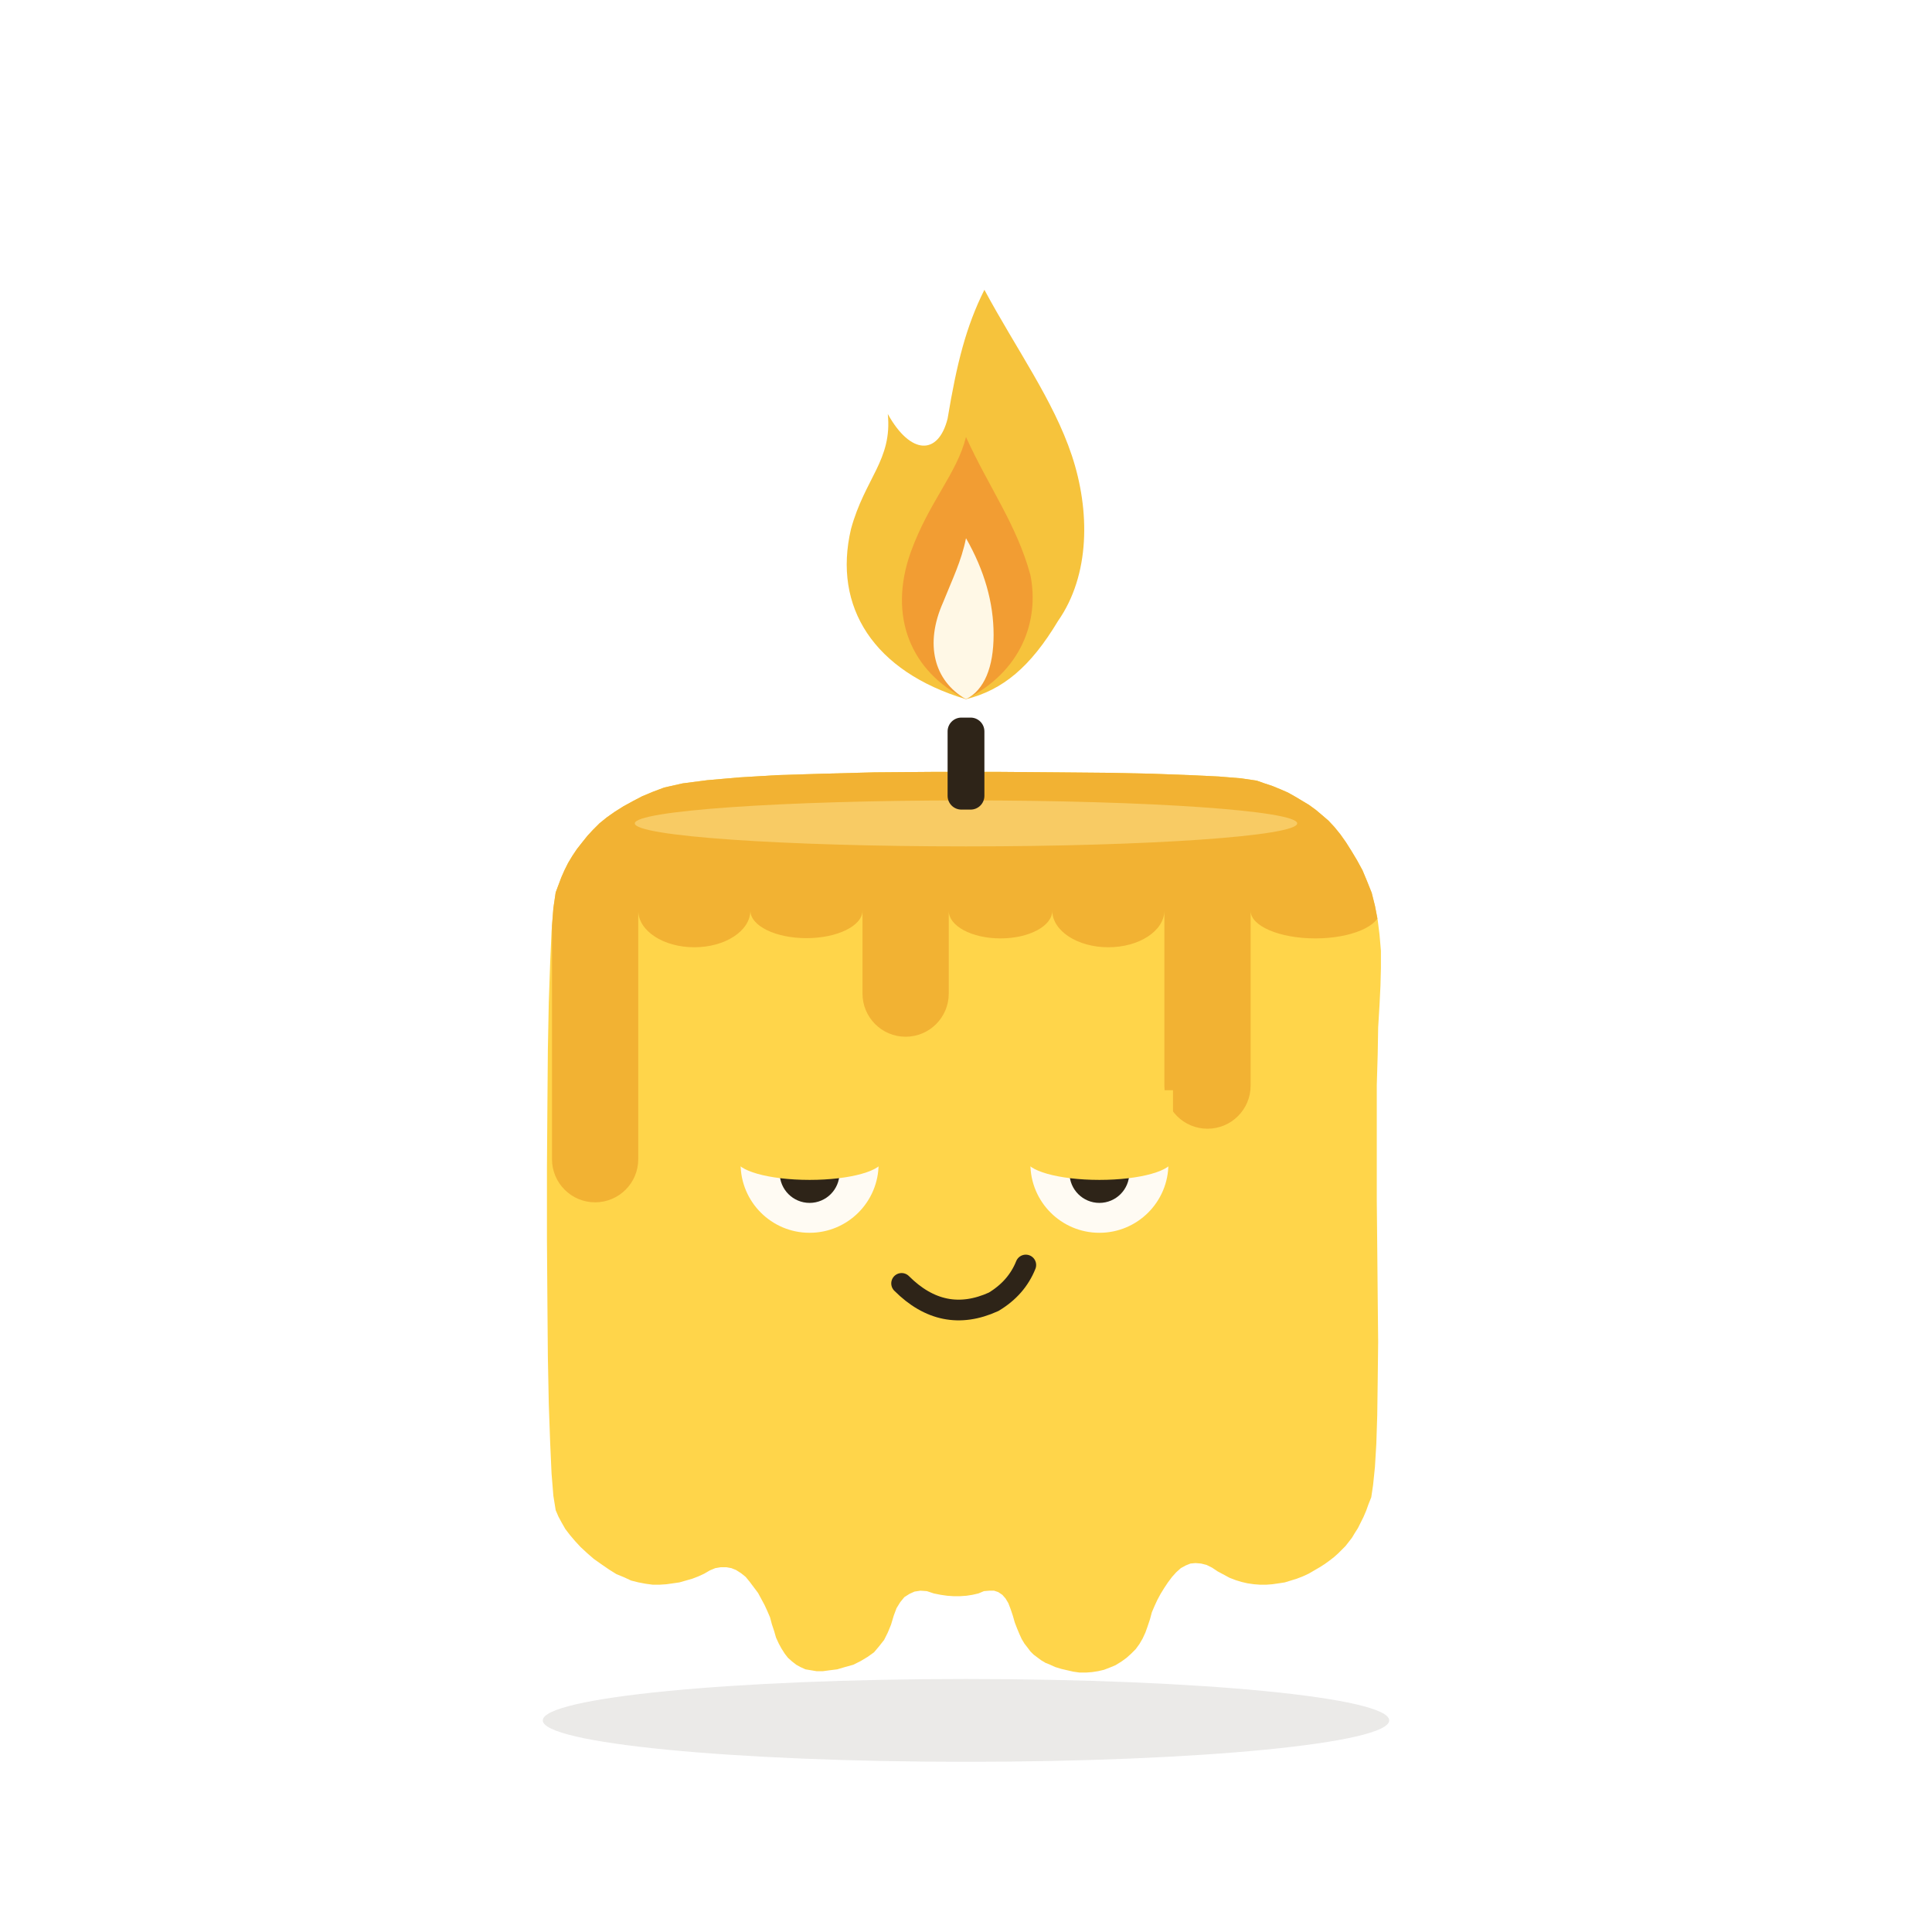
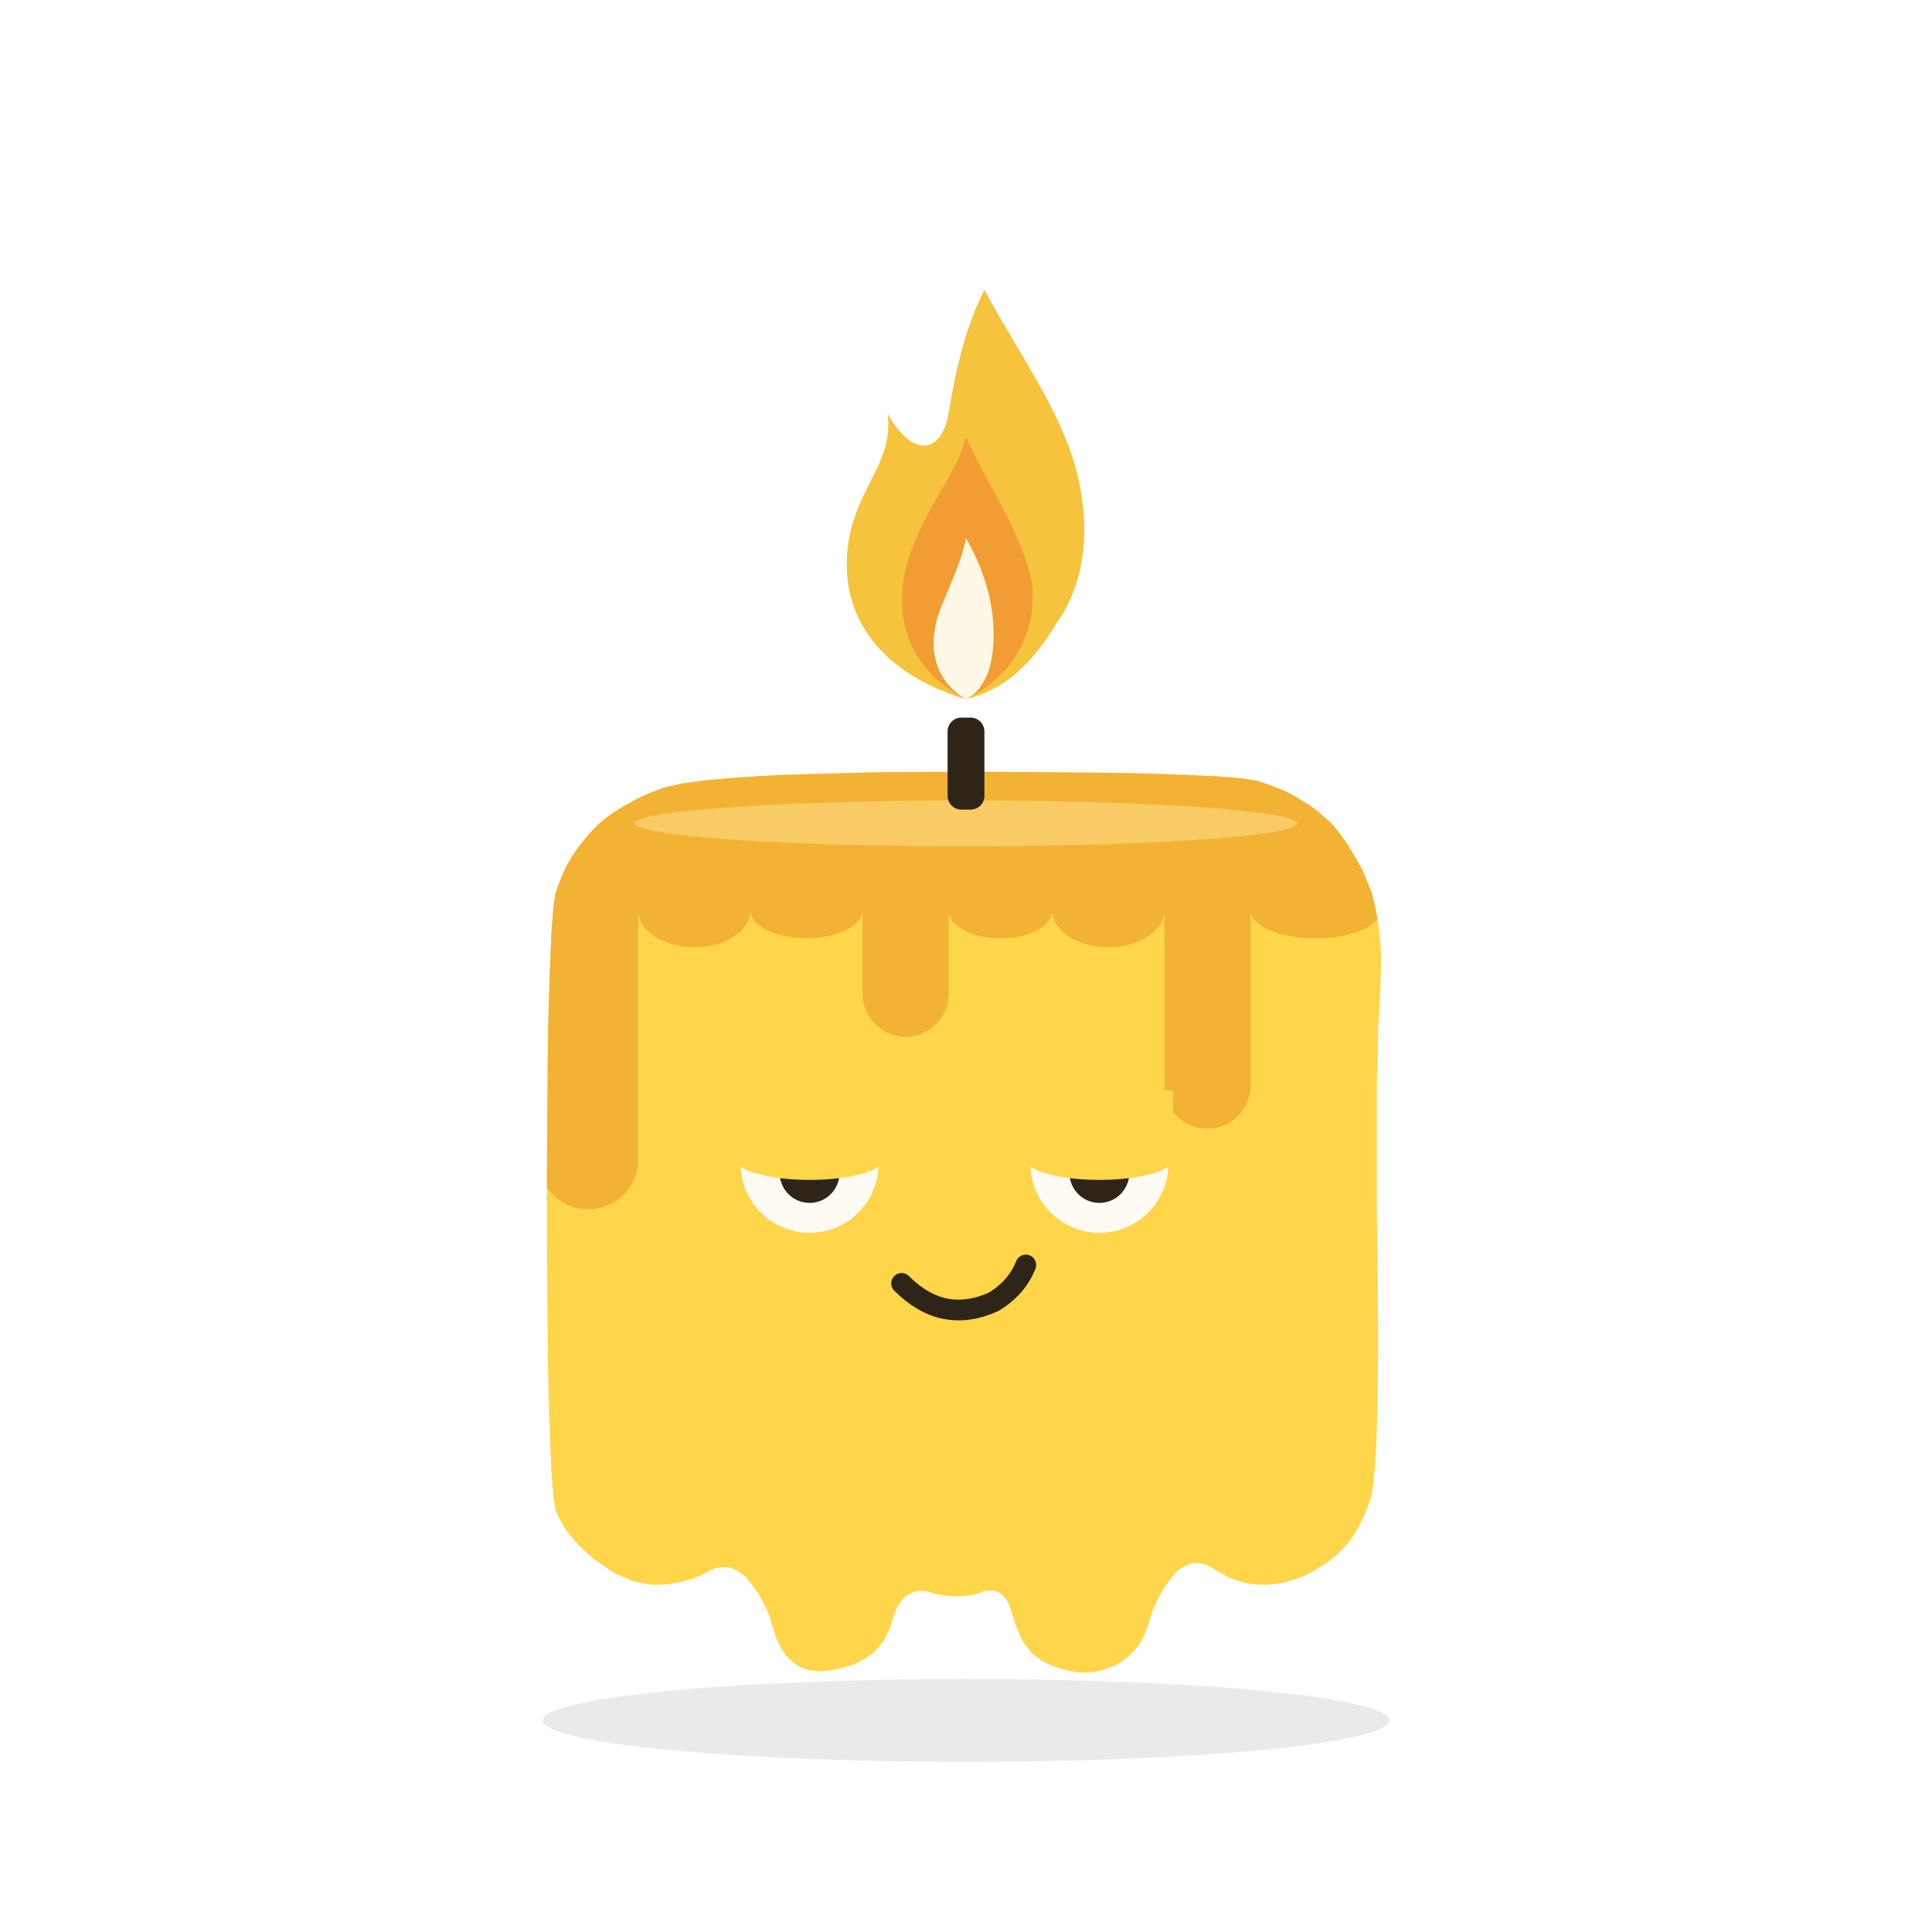
<svg xmlns="http://www.w3.org/2000/svg" viewBox="-60 -50 420 420">
  <ellipse id="그림자_282" cx="150" cy="324" rx="92" ry="9" fill="#2E2418" opacity="0.1" />
  <g id="휘서_283">
    <g id="포즈_284" transform="translate(0,0) rotate(0 150 316)">
      <g id="몸통_285" transform="translate(150,0) scale(1,1) translate(-150,0)">
        <path id="몸통-면_286" d="M142.9,117.8 L157.1,117.8 L169.8,117.9 L180.9,118.0 L190.5,118.2 L198.5,118.5 L204.9,118.8 L209.8,119.2 L213.2,119.7 L214.9,120.3 L216.7,120.9 L218.4,121.6 L220.0,122.3 L221.6,123.2 L223.1,124.1 L224.6,125.0 L226.1,126.1 L227.4,127.2 L228.8,128.4 L230.1,129.8 L231.4,131.4 L232.6,133.1 L233.8,135.0 L235.0,137.0 L236.2,139.2 L237.2,141.6 L238.2,144.1 L238.9,146.9 L239.5,150.0 L239.9,153.2 L240.2,156.7 L240.2,160.4 L240.1,164.3 L239.9,168.4 L239.6,173.4 L239.5,179.2 L239.3,185.9 L239.3,193.4 L239.3,201.8 L239.3,211.0 L239.4,221.1 L239.5,232.0 L239.6,241.7 L239.5,250.3 L239.4,257.7 L239.2,263.9 L238.9,268.9 L238.5,272.8 L238.1,275.5 L237.5,277.0 L237.0,278.4 L236.4,279.8 L235.8,281.0 L235.2,282.2 L234.5,283.3 L233.9,284.3 L233.2,285.2 L232.5,286.1 L231.7,286.9 L230.9,287.7 L230.0,288.5 L229.1,289.2 L228.0,290.0 L226.9,290.7 L225.7,291.4 L224.5,292.1 L223.2,292.7 L221.9,293.2 L220.6,293.6 L219.3,294.0 L218.0,294.2 L216.6,294.4 L215.3,294.5 L213.9,294.5 L212.6,294.4 L211.2,294.2 L209.9,293.9 L208.6,293.5 L207.3,293.0 L206.0,292.3 L204.7,291.6 L203.5,290.8 L202.3,290.2 L201.1,289.9 L199.9,289.8 L198.8,289.9 L197.8,290.3 L196.7,290.9 L195.7,291.8 L194.8,292.8 L193.9,294.0 L193.1,295.2 L192.3,296.5 L191.6,297.8 L191.0,299.1 L190.4,300.5 L190.0,302.0 L189.5,303.5 L189.0,304.9 L188.4,306.2 L187.7,307.4 L186.9,308.5 L185.9,309.5 L184.9,310.4 L183.8,311.2 L182.5,312.0 L181.3,312.5 L180.0,313.0 L178.7,313.3 L177.4,313.5 L176.1,313.6 L174.7,313.6 L173.3,313.4 L172.0,313.1 L170.7,312.8 L169.4,312.4 L168.3,311.9 L167.3,311.5 L166.3,310.9 L165.5,310.3 L164.7,309.7 L164.0,309.0 L163.4,308.2 L162.7,307.3 L162.1,306.3 L161.6,305.2 L161.1,304.0 L160.6,302.7 L160.2,301.3 L159.7,299.8 L159.2,298.5 L158.6,297.5 L157.9,296.7 L157.0,296.1 L156.1,295.8 L155.1,295.8 L153.9,295.9 L152.7,296.4 L151.4,296.7 L150.1,296.9 L148.7,297.0 L147.3,297.0 L145.9,296.9 L144.5,296.7 L143.0,296.4 L141.5,295.9 L140.1,295.8 L138.8,296.0 L137.7,296.5 L136.6,297.2 L135.7,298.3 L134.9,299.6 L134.3,301.2 L133.7,303.2 L133.0,304.9 L132.2,306.5 L131.1,307.9 L130.0,309.2 L128.6,310.2 L127.1,311.1 L125.5,311.9 L123.7,312.4 L122.0,312.9 L120.4,313.1 L118.9,313.3 L117.5,313.3 L116.3,313.1 L115.1,312.9 L114.0,312.4 L113.1,311.9 L112.2,311.2 L111.3,310.4 L110.6,309.5 L109.9,308.4 L109.3,307.3 L108.7,306.0 L108.3,304.6 L107.8,303.1 L107.4,301.6 L106.8,300.2 L106.2,298.9 L105.5,297.6 L104.8,296.3 L103.9,295.1 L103.0,293.9 L102.1,292.8 L101.1,292.0 L100.0,291.3 L99.0,290.9 L97.9,290.7 L96.7,290.7 L95.5,290.9 L94.3,291.4 L93.1,292.1 L91.8,292.7 L90.5,293.2 L89.1,293.6 L87.7,294.0 L86.3,294.2 L84.9,294.4 L83.4,294.5 L81.9,294.5 L80.4,294.3 L78.8,294.0 L77.2,293.6 L75.7,292.9 L74.0,292.2 L72.4,291.2 L70.8,290.1 L69.1,288.9 L67.6,287.6 L66.2,286.3 L65.0,285.0 L63.9,283.7 L62.9,282.4 L62.1,281.0 L61.4,279.7 L60.8,278.3 L60.3,275.2 L59.9,270.3 L59.6,263.6 L59.3,255.2 L59.1,245.0 L59.0,233.1 L58.9,219.4 L58.9,203.9 L59.0,190.2 L59.1,178.2 L59.3,167.9 L59.6,159.3 L59.9,152.5 L60.3,147.4 L60.8,144.0 L61.4,142.4 L62.0,140.8 L62.7,139.2 L63.5,137.6 L64.4,136.1 L65.4,134.6 L66.5,133.2 L67.7,131.7 L68.9,130.4 L70.3,129.0 L71.9,127.7 L73.6,126.5 L75.5,125.3 L77.5,124.2 L79.6,123.1 L82.0,122.1 L84.4,121.2 L88.4,120.3 L93.8,119.6 L100.7,119.0 L109.0,118.5 L118.8,118.2 L130.1,117.9 Z" fill="#FFD54A" />
      </g>
      <g id="촛농_287" transform="translate(150,0) scale(1,1) translate(-150,0)">
        <defs>
          <clipPath id="hwclip17">
            <path d="M142.9,117.8 L157.1,117.8 L169.8,117.9 L180.9,118.0 L190.5,118.2 L198.5,118.5 L204.9,118.8 L209.8,119.2 L213.2,119.7 L214.9,120.3 L216.7,120.9 L218.4,121.6 L220.0,122.3 L221.6,123.2 L223.1,124.1 L224.6,125.0 L226.1,126.1 L227.4,127.2 L228.8,128.4 L230.1,129.8 L231.4,131.4 L232.6,133.1 L233.8,135.0 L235.0,137.0 L236.2,139.2 L237.2,141.6 L238.2,144.1 L238.9,146.9 L239.5,150.0 L239.9,153.2 L240.2,156.7 L240.2,160.4 L240.1,164.3 L239.9,168.4 L239.6,173.4 L239.5,179.2 L239.3,185.9 L239.3,193.4 L239.3,201.8 L239.3,211.0 L239.4,221.1 L239.5,232.0 L239.6,241.7 L239.5,250.3 L239.4,257.7 L239.2,263.9 L238.9,268.9 L238.5,272.8 L238.1,275.5 L237.5,277.0 L237.0,278.4 L236.4,279.8 L235.8,281.0 L235.2,282.2 L234.5,283.3 L233.9,284.3 L233.2,285.2 L232.5,286.1 L231.7,286.9 L230.9,287.7 L230.0,288.5 L229.1,289.2 L228.0,290.0 L226.9,290.7 L225.7,291.4 L224.5,292.1 L223.2,292.7 L221.9,293.2 L220.6,293.6 L219.3,294.0 L218.0,294.2 L216.6,294.4 L215.3,294.5 L213.9,294.5 L212.6,294.4 L211.2,294.2 L209.9,293.9 L208.6,293.5 L207.3,293.0 L206.0,292.3 L204.7,291.6 L203.5,290.8 L202.3,290.2 L201.1,289.9 L199.9,289.8 L198.8,289.9 L197.8,290.3 L196.7,290.9 L195.7,291.8 L194.8,292.8 L193.9,294.0 L193.1,295.2 L192.3,296.5 L191.6,297.8 L191.0,299.1 L190.4,300.5 L190.0,302.0 L189.5,303.5 L189.0,304.9 L188.4,306.2 L187.7,307.4 L186.9,308.5 L185.9,309.5 L184.9,310.4 L183.8,311.2 L182.5,312.0 L181.3,312.5 L180.0,313.0 L178.7,313.3 L177.4,313.5 L176.1,313.6 L174.7,313.6 L173.3,313.4 L172.0,313.1 L170.7,312.8 L169.4,312.4 L168.3,311.9 L167.3,311.5 L166.3,310.9 L165.5,310.3 L164.7,309.7 L164.0,309.0 L163.4,308.2 L162.7,307.3 L162.1,306.3 L161.6,305.2 L161.1,304.0 L160.6,302.7 L160.2,301.3 L159.7,299.8 L159.2,298.5 L158.6,297.5 L157.9,296.7 L157.0,296.1 L156.1,295.8 L155.1,295.8 L153.9,295.9 L152.7,296.4 L151.4,296.7 L150.1,296.9 L148.7,297.0 L147.3,297.0 L145.9,296.9 L144.5,296.7 L143.0,296.4 L141.5,295.9 L140.1,295.8 L138.8,296.0 L137.7,296.5 L136.6,297.2 L135.7,298.3 L134.9,299.6 L134.3,301.2 L133.7,303.2 L133.0,304.9 L132.2,306.5 L131.1,307.9 L130.0,309.2 L128.6,310.2 L127.1,311.1 L125.5,311.9 L123.7,312.4 L122.0,312.9 L120.4,313.1 L118.9,313.3 L117.5,313.3 L116.3,313.1 L115.1,312.9 L114.0,312.4 L113.1,311.9 L112.2,311.2 L111.3,310.4 L110.6,309.5 L109.9,308.4 L109.3,307.3 L108.7,306.0 L108.3,304.6 L107.8,303.1 L107.4,301.6 L106.8,300.2 L106.2,298.9 L105.5,297.6 L104.8,296.3 L103.9,295.1 L103.0,293.9 L102.1,292.8 L101.1,292.0 L100.0,291.3 L99.0,290.9 L97.9,290.7 L96.7,290.7 L95.5,290.9 L94.3,291.4 L93.1,292.1 L91.8,292.7 L90.5,293.2 L89.1,293.6 L87.7,294.0 L86.3,294.2 L84.9,294.4 L83.4,294.5 L81.9,294.5 L80.4,294.3 L78.8,294.0 L77.2,293.6 L75.7,292.9 L74.0,292.2 L72.4,291.2 L70.8,290.1 L69.1,288.9 L67.6,287.6 L66.2,286.3 L65.0,285.0 L63.9,283.7 L62.9,282.4 L62.1,281.0 L61.4,279.7 L60.8,278.3 L60.3,275.2 L59.9,270.3 L59.6,263.6 L59.3,255.2 L59.1,245.0 L59.0,233.1 L58.9,219.4 L58.9,203.9 L59.0,190.2 L59.1,178.2 L59.3,167.9 L59.6,159.3 L59.9,152.5 L60.3,147.4 L60.8,144.0 L61.4,142.4 L62.0,140.8 L62.7,139.2 L63.5,137.6 L64.4,136.1 L65.4,134.6 L66.5,133.2 L67.7,131.7 L68.9,130.4 L70.3,129.0 L71.9,127.7 L73.6,126.5 L75.5,125.3 L77.5,124.2 L79.6,123.1 L82.0,122.1 L84.4,121.2 L88.4,120.3 L93.8,119.6 L100.7,119.0 L109.0,118.5 L118.8,118.2 L130.1,117.9 Z" />
          </clipPath>
        </defs>
        <g clip-path="url(#hwclip17)">
-           <path id="촛농-흐름_288" d="M60,116 H240 V148 a14.062,6 0 0 1 -28.125,0 v38 a9.375,9.375 0 0 1 -18.75,0 v-38 a12.188,8 0 0 1 -24.375,0 a11.25,6 0 0 1 -22.5,0 v18 a9.375,9.375 0 0 1 -18.75,0 v-18 a12.188,6 0 0 1 -24.375,0 a12.188,8 0 0 1 -24.375,0 v54 a9.375,9.375 0 0 1 -18.75,0 v-54 Z" fill="#F2B233" />
+           <path id="촛농-흐름_288" d="M60,116 H240 V148 a14.062,6 0 0 1 -28.125,0 v38 a9.375,9.375 0 0 1 -18.75,0 v-38 a12.188,8 0 0 1 -24.375,0 a11.25,6 0 0 1 -22.5,0 v18 a9.375,9.375 0 0 1 -18.75,0 v-18 a12.188,6 0 0 1 -24.375,0 a12.188,8 0 0 1 -24.375,0 v54 a10.875,10.875 0 0 1 -21.75,0 h-4 V116 Z" fill="#F2B233" />
        </g>
        <ellipse id="윗면_289" cx="150" cy="129" rx="72" ry="5" fill="#FFE9A0" opacity=".45" />
      </g>
      <rect id="심지_290" x="146" y="106" width="8" height="20" rx="3" fill="#2E2418" />
      <g id="불꽃_291">
        <g id="불꽃-모양_292">
          <path d="M150,102 C130,96 121,82 125,65 C128,54 134,50 133,40 C138,49 144,49 146,41 C148,29 150,21 154,13 C161,26 169,37 173,49 C177,61 177,75 170,85 C164,95 158,100 150,102 Z" fill="#F6C33C" />
          <path d="M150,102 C138,96 133,84 138,70 C142,59 148,53 150,45 C155,56 161,64 164,75 C166,85 162,96 150,102 Z" fill="#F29D33" />
          <path d="M150,102 C143,98 141,90 145,81 C147,76 149,72 150,67 C154,74 156,81 156,88 C156,95 154,100 150,102 Z" fill="#FFF8E6" />
        </g>
      </g>
      <g id="눈_293">
        <g id="눈-왼_294">
          <circle cx="116" cy="203" r="15" fill="#FFFBF3" />
          <g id="동공_295">
            <circle cx="116" cy="205" r="6.5" fill="#2E2418" />
          </g>
          <path d="M100,187 h32 v15 a16,4.5 0 0 1 -32,0 Z" fill="#FFD54A" />
        </g>
        <g id="눈-오른_296">
          <circle cx="179" cy="203" r="15" fill="#FFFBF3" />
          <g id="동공_297">
            <circle cx="179" cy="205" r="6.5" fill="#2E2418" />
          </g>
          <path d="M163,187 h32 v15 a16,4.5 0 0 1 -32,0 Z" fill="#FFD54A" />
        </g>
      </g>
      <path id="입_298" d="M136,229 q9,9 20,4 q5,-3 7,-8" stroke="#2E2418" stroke-width="4.5" fill="none" stroke-linecap="round" />
    </g>
  </g>
</svg>
